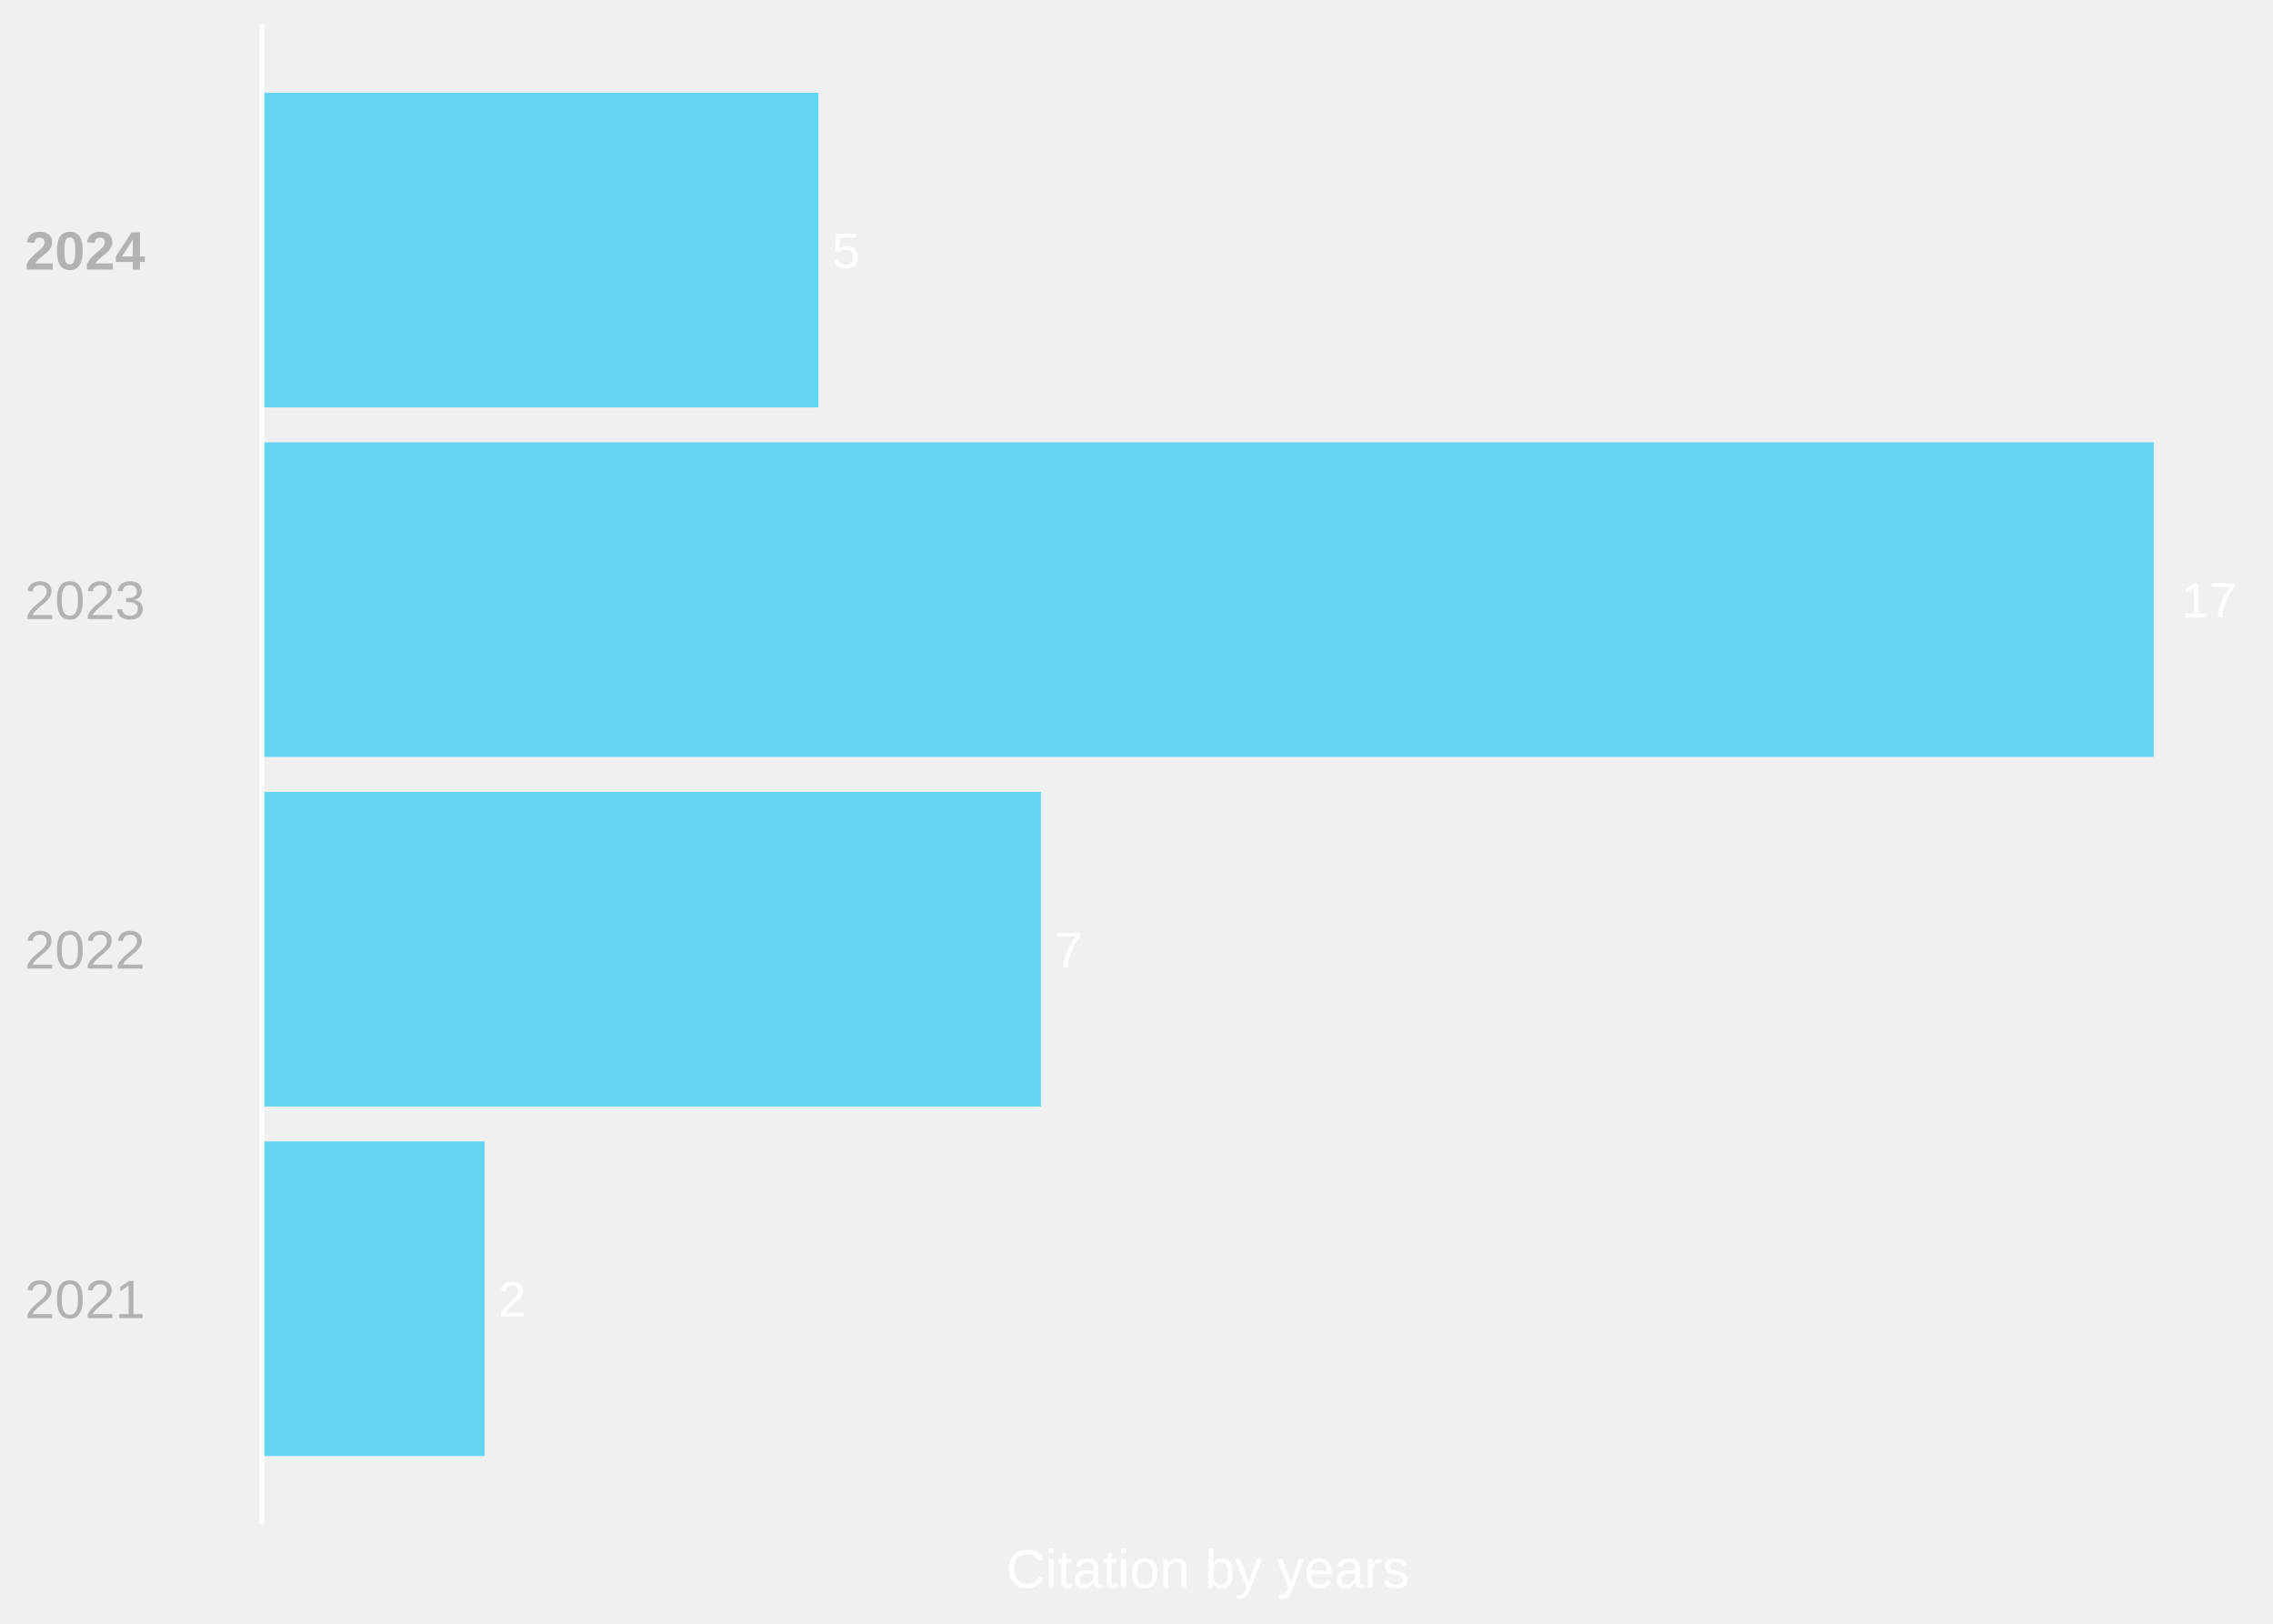
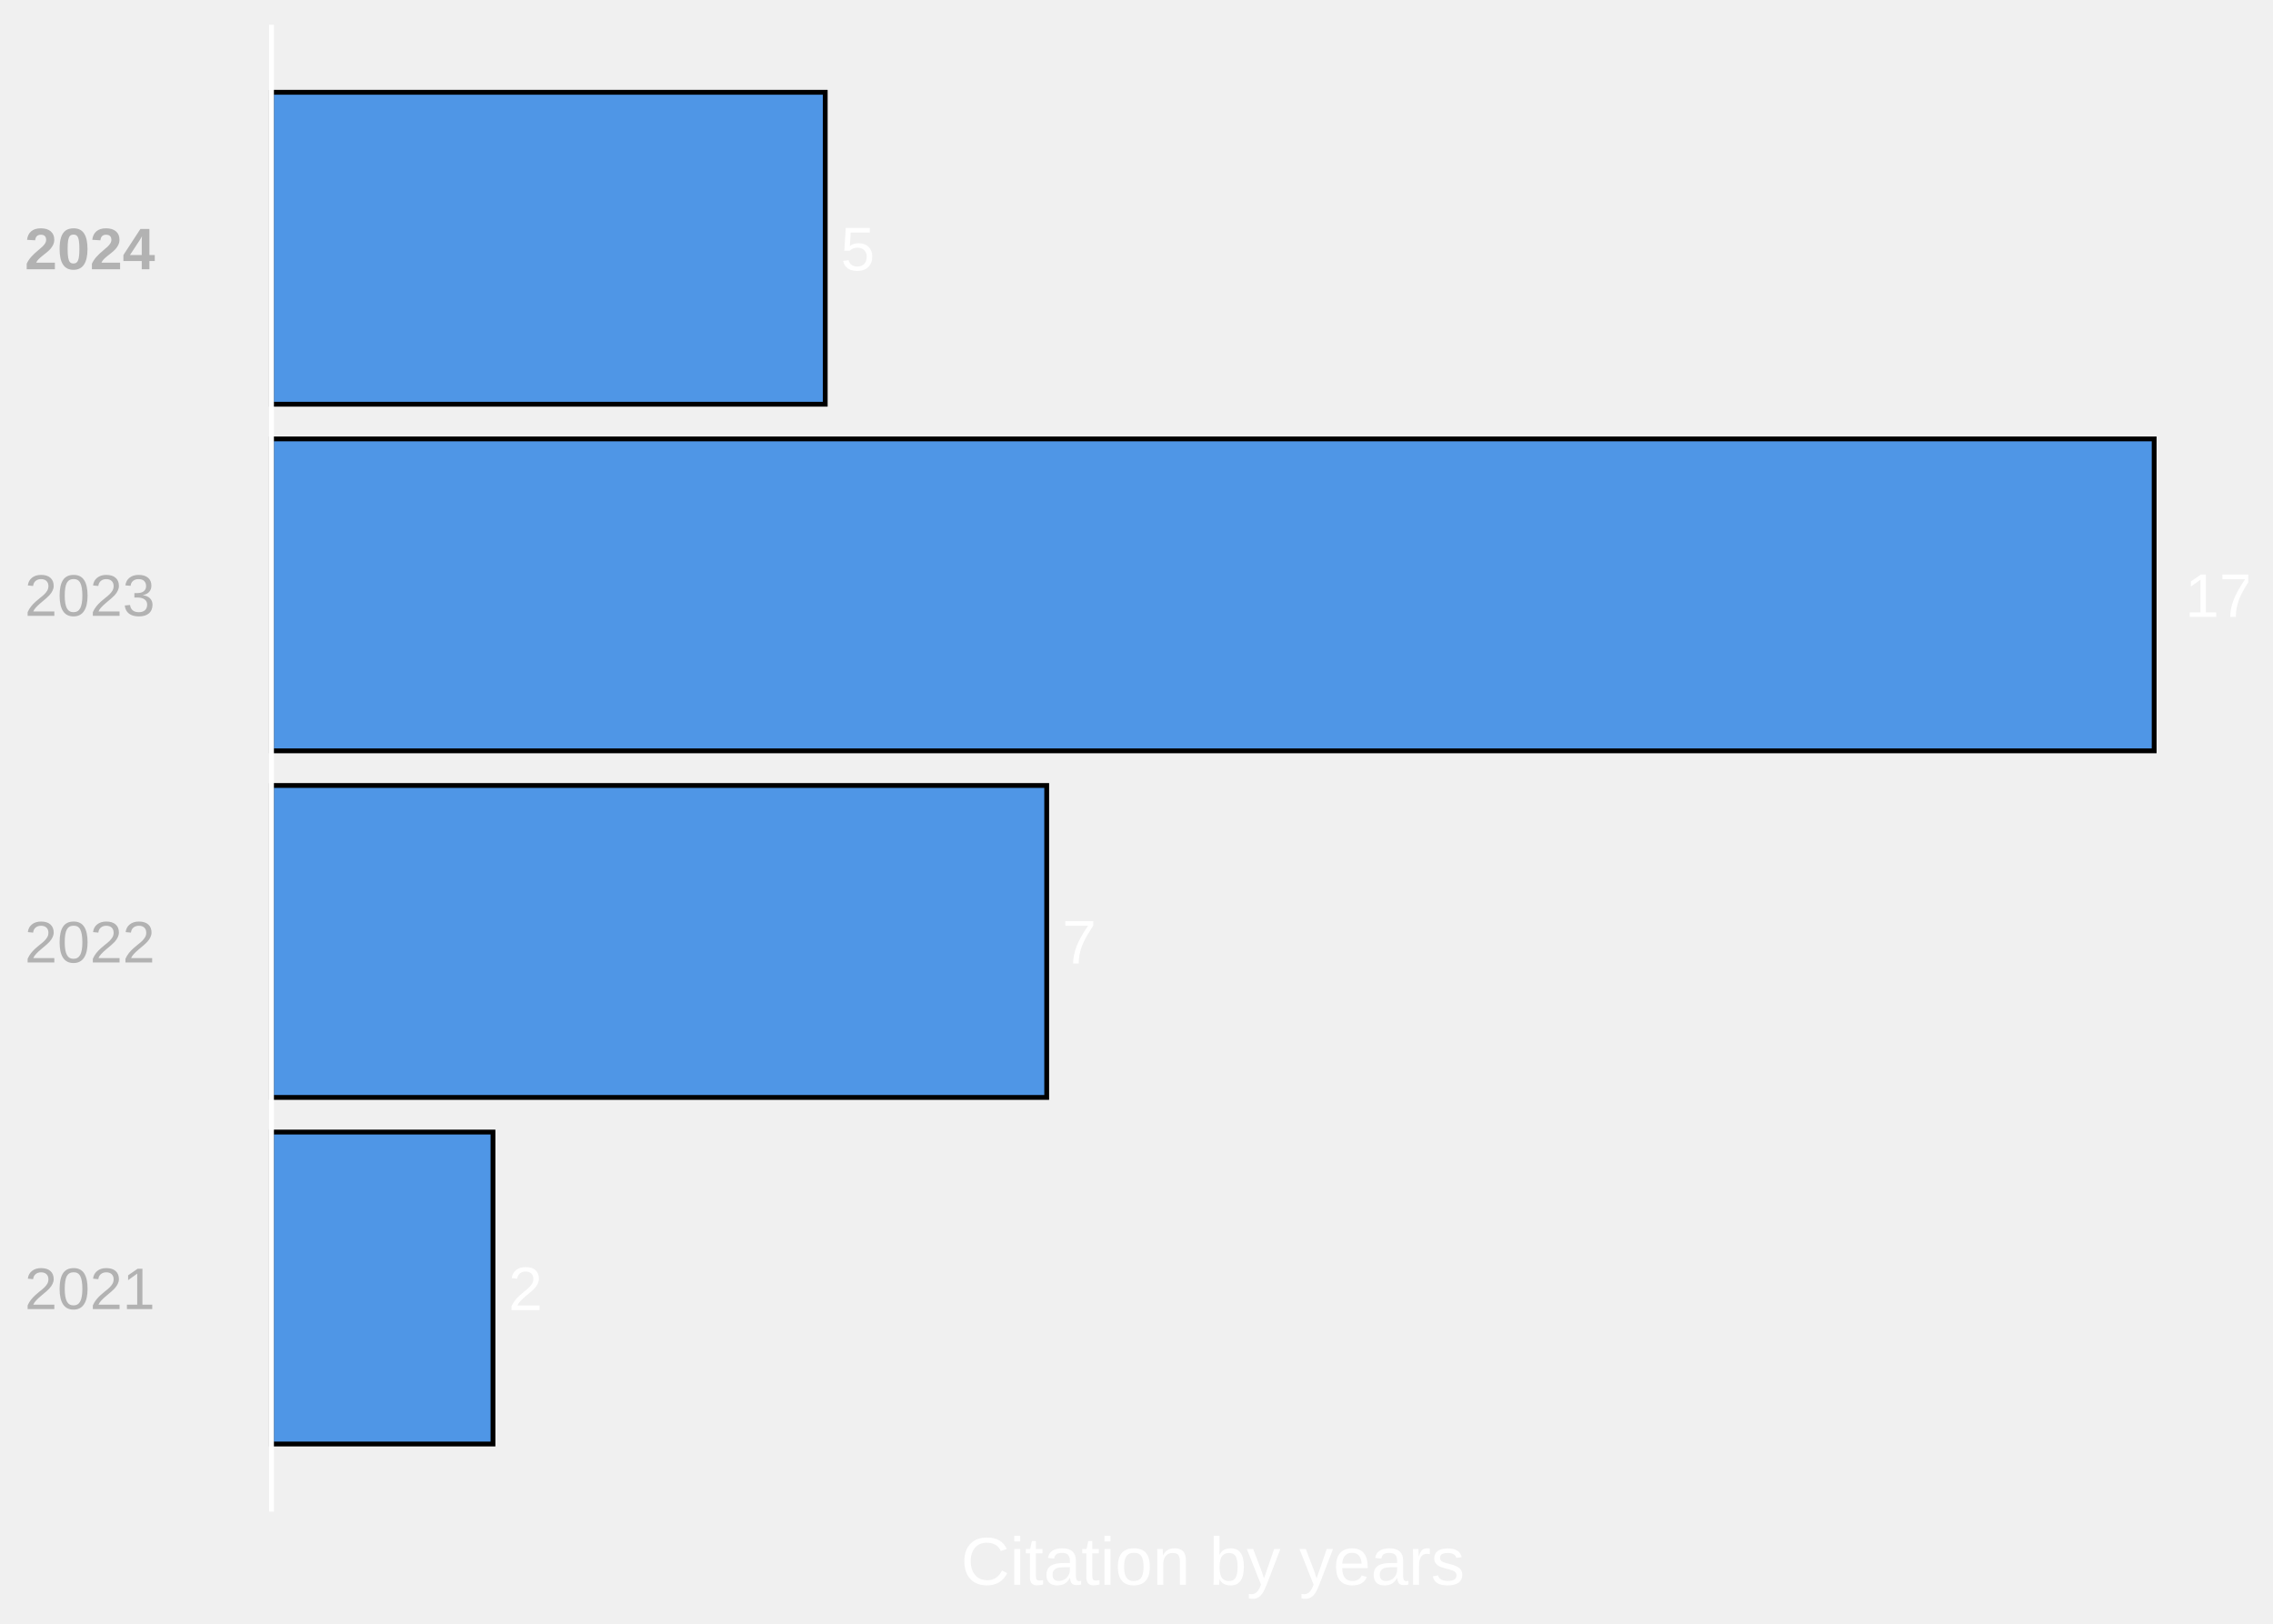
<svg xmlns="http://www.w3.org/2000/svg" class="svglite" width="504.00pt" height="360.00pt" viewBox="0 0 504.00 360.00">
  <defs>
    <style type="text/css">
    .svglite line, .svglite polyline, .svglite polygon, .svglite path, .svglite rect, .svglite circle {
      fill: none;
      stroke: #000000;
      stroke-linecap: round;
      stroke-linejoin: round;
      stroke-miterlimit: 10.00;
    }
    .svglite text {
      white-space: pre;
    }
  </style>
  </defs>
  <rect width="100%" height="100%" style="stroke: none; fill: none;" />
  <defs>
    <clipPath id="cpMC4wMHw1MDQuMDB8MC4wMHwzNjAuMDA=">
      <rect x="0.00" y="0.00" width="504.00" height="360.00" />
    </clipPath>
  </defs>
  <g clip-path="url(#cpMC4wMHw1MDQuMDB8MC4wMHwzNjAuMDA=)">
</g>
  <defs>
-     <clipPath id="cpMzcuMTF8NDk4LjUyfDUuNDh8MzM3Ljky">
-       <rect x="37.11" y="5.48" width="461.41" height="332.44" />
+     <clipPath id="cpMzkuMzN8NDk4LjUyfDUuNDh8MzM1LjE0">
+       <rect x="39.33" y="5.48" width="459.19" height="329.66" />
    </clipPath>
  </defs>
-   <g clip-path="url(#cpMzcuMTF8NDk4LjUyfDUuNDh8MzM3Ljky)">
-     <rect x="58.08" y="253.07" width="49.35" height="69.74" style="stroke-width: 1.07; stroke: none; stroke-linecap: butt; stroke-linejoin: miter; fill: #40CDF2; fill-opacity: 0.80;" />
-     <rect x="58.08" y="175.58" width="172.72" height="69.74" style="stroke-width: 1.07; stroke: none; stroke-linecap: butt; stroke-linejoin: miter; fill: #40CDF2; fill-opacity: 0.80;" />
-     <rect x="58.08" y="98.08" width="419.47" height="69.74" style="stroke-width: 1.07; stroke: none; stroke-linecap: butt; stroke-linejoin: miter; fill: #40CDF2; fill-opacity: 0.80;" />
-     <rect x="58.08" y="20.59" width="123.37" height="69.74" style="stroke-width: 1.07; stroke: none; stroke-linecap: butt; stroke-linejoin: miter; fill: #40CDF2; fill-opacity: 0.80;" />
-     <text x="110.50" y="291.89" style="font-size: 11.04px;fill: #FFFFFF; font-family: &quot;Arial&quot;;" textLength="6.13px" lengthAdjust="spacingAndGlyphs">2</text>
-     <text x="233.87" y="214.40" style="font-size: 11.04px;fill: #FFFFFF; font-family: &quot;Arial&quot;;" textLength="6.13px" lengthAdjust="spacingAndGlyphs">7</text>
-     <text x="483.68" y="136.90" style="font-size: 11.04px;fill: #FFFFFF; font-family: &quot;Arial&quot;;" textLength="12.27px" lengthAdjust="spacingAndGlyphs">17</text>
-     <text x="184.52" y="59.41" style="font-size: 11.04px;fill: #FFFFFF; font-family: &quot;Arial&quot;;" textLength="6.13px" lengthAdjust="spacingAndGlyphs">5</text>
-     <line x1="58.08" y1="337.92" x2="58.08" y2="5.48" style="stroke-width: 1.07; stroke: #FFFFFF; stroke-linecap: butt;" />
+   <g clip-path="url(#cpMzkuMzN8NDk4LjUyfDUuNDh8MzM1LjE0)">
+     <rect x="60.20" y="250.99" width="49.11" height="69.16" style="stroke-width: 1.07; stroke-linecap: butt; stroke-linejoin: miter; fill: #2780E3; fill-opacity: 0.80;" />
+     <rect x="60.20" y="174.15" width="171.89" height="69.16" style="stroke-width: 1.07; stroke-linecap: butt; stroke-linejoin: miter; fill: #2780E3; fill-opacity: 0.80;" />
+     <rect x="60.20" y="97.31" width="417.45" height="69.16" style="stroke-width: 1.07; stroke-linecap: butt; stroke-linejoin: miter; fill: #2780E3; fill-opacity: 0.80;" />
+     <rect x="60.20" y="20.46" width="122.78" height="69.16" style="stroke-width: 1.07; stroke-linecap: butt; stroke-linejoin: miter; fill: #2780E3; fill-opacity: 0.80;" />
+     <text x="112.73" y="290.46" style="font-size: 13.66px;fill: #FFFFFF; font-family: &quot;Arial&quot;;" textLength="7.60px" lengthAdjust="spacingAndGlyphs">2</text>
+     <text x="235.51" y="213.62" style="font-size: 13.66px;fill: #FFFFFF; font-family: &quot;Arial&quot;;" textLength="7.60px" lengthAdjust="spacingAndGlyphs">7</text>
+     <text x="484.48" y="136.78" style="font-size: 13.66px;fill: #FFFFFF; font-family: &quot;Arial&quot;;" textLength="15.19px" lengthAdjust="spacingAndGlyphs">17</text>
+     <text x="186.40" y="59.93" style="font-size: 13.66px;fill: #FFFFFF; font-family: &quot;Arial&quot;;" textLength="7.60px" lengthAdjust="spacingAndGlyphs">5</text>
+     <line x1="60.20" y1="335.14" x2="60.20" y2="5.48" style="stroke-width: 1.07; stroke: #FFFFFF; stroke-linecap: butt;" />
  </g>
  <g clip-path="url(#cpMC4wMHw1MDQuMDB8MC4wMHwzNjAuMDA=)">
-     <text x="32.18" y="292.24" text-anchor="end" style="font-size: 12.00px;fill: #B2B2B2; font-family: &quot;Arial&quot;;" textLength="26.70px" lengthAdjust="spacingAndGlyphs">2021</text>
-     <text x="32.18" y="214.75" text-anchor="end" style="font-size: 12.00px;fill: #B2B2B2; font-family: &quot;Arial&quot;;" textLength="26.70px" lengthAdjust="spacingAndGlyphs">2022</text>
-     <text x="32.18" y="137.25" text-anchor="end" style="font-size: 12.00px;fill: #B2B2B2; font-family: &quot;Arial&quot;;" textLength="26.70px" lengthAdjust="spacingAndGlyphs">2023</text>
-     <text x="32.18" y="59.76" text-anchor="end" style="font-size: 12.00px; font-weight: bold;fill: #B2B2B2; font-family: &quot;Arial&quot;;" textLength="26.70px" lengthAdjust="spacingAndGlyphs">2024</text>
-     <text x="267.81" y="352.00" text-anchor="middle" style="font-size: 12.00px;fill: #FFFFFF; font-family: &quot;Arial&quot;;" textLength="89.39px" lengthAdjust="spacingAndGlyphs">Citation by years</text>
+     <text x="34.39" y="290.23" text-anchor="end" style="font-size: 13.00px;fill: #B2B2B2; font-family: &quot;Arial&quot;;" textLength="28.92px" lengthAdjust="spacingAndGlyphs">2021</text>
+     <text x="34.39" y="213.39" text-anchor="end" style="font-size: 13.00px;fill: #B2B2B2; font-family: &quot;Arial&quot;;" textLength="28.92px" lengthAdjust="spacingAndGlyphs">2022</text>
+     <text x="34.39" y="136.54" text-anchor="end" style="font-size: 13.00px;fill: #B2B2B2; font-family: &quot;Arial&quot;;" textLength="28.92px" lengthAdjust="spacingAndGlyphs">2023</text>
+     <text x="34.39" y="59.70" text-anchor="end" style="font-size: 13.00px; font-weight: bold;fill: #B2B2B2; font-family: &quot;Arial&quot;;" textLength="28.92px" lengthAdjust="spacingAndGlyphs">2024</text>
+     <text x="268.92" y="351.36" text-anchor="middle" style="font-size: 15.00px;fill: #FFFFFF; font-family: &quot;Arial&quot;;" textLength="111.70px" lengthAdjust="spacingAndGlyphs">Citation by years</text>
  </g>
</svg>
